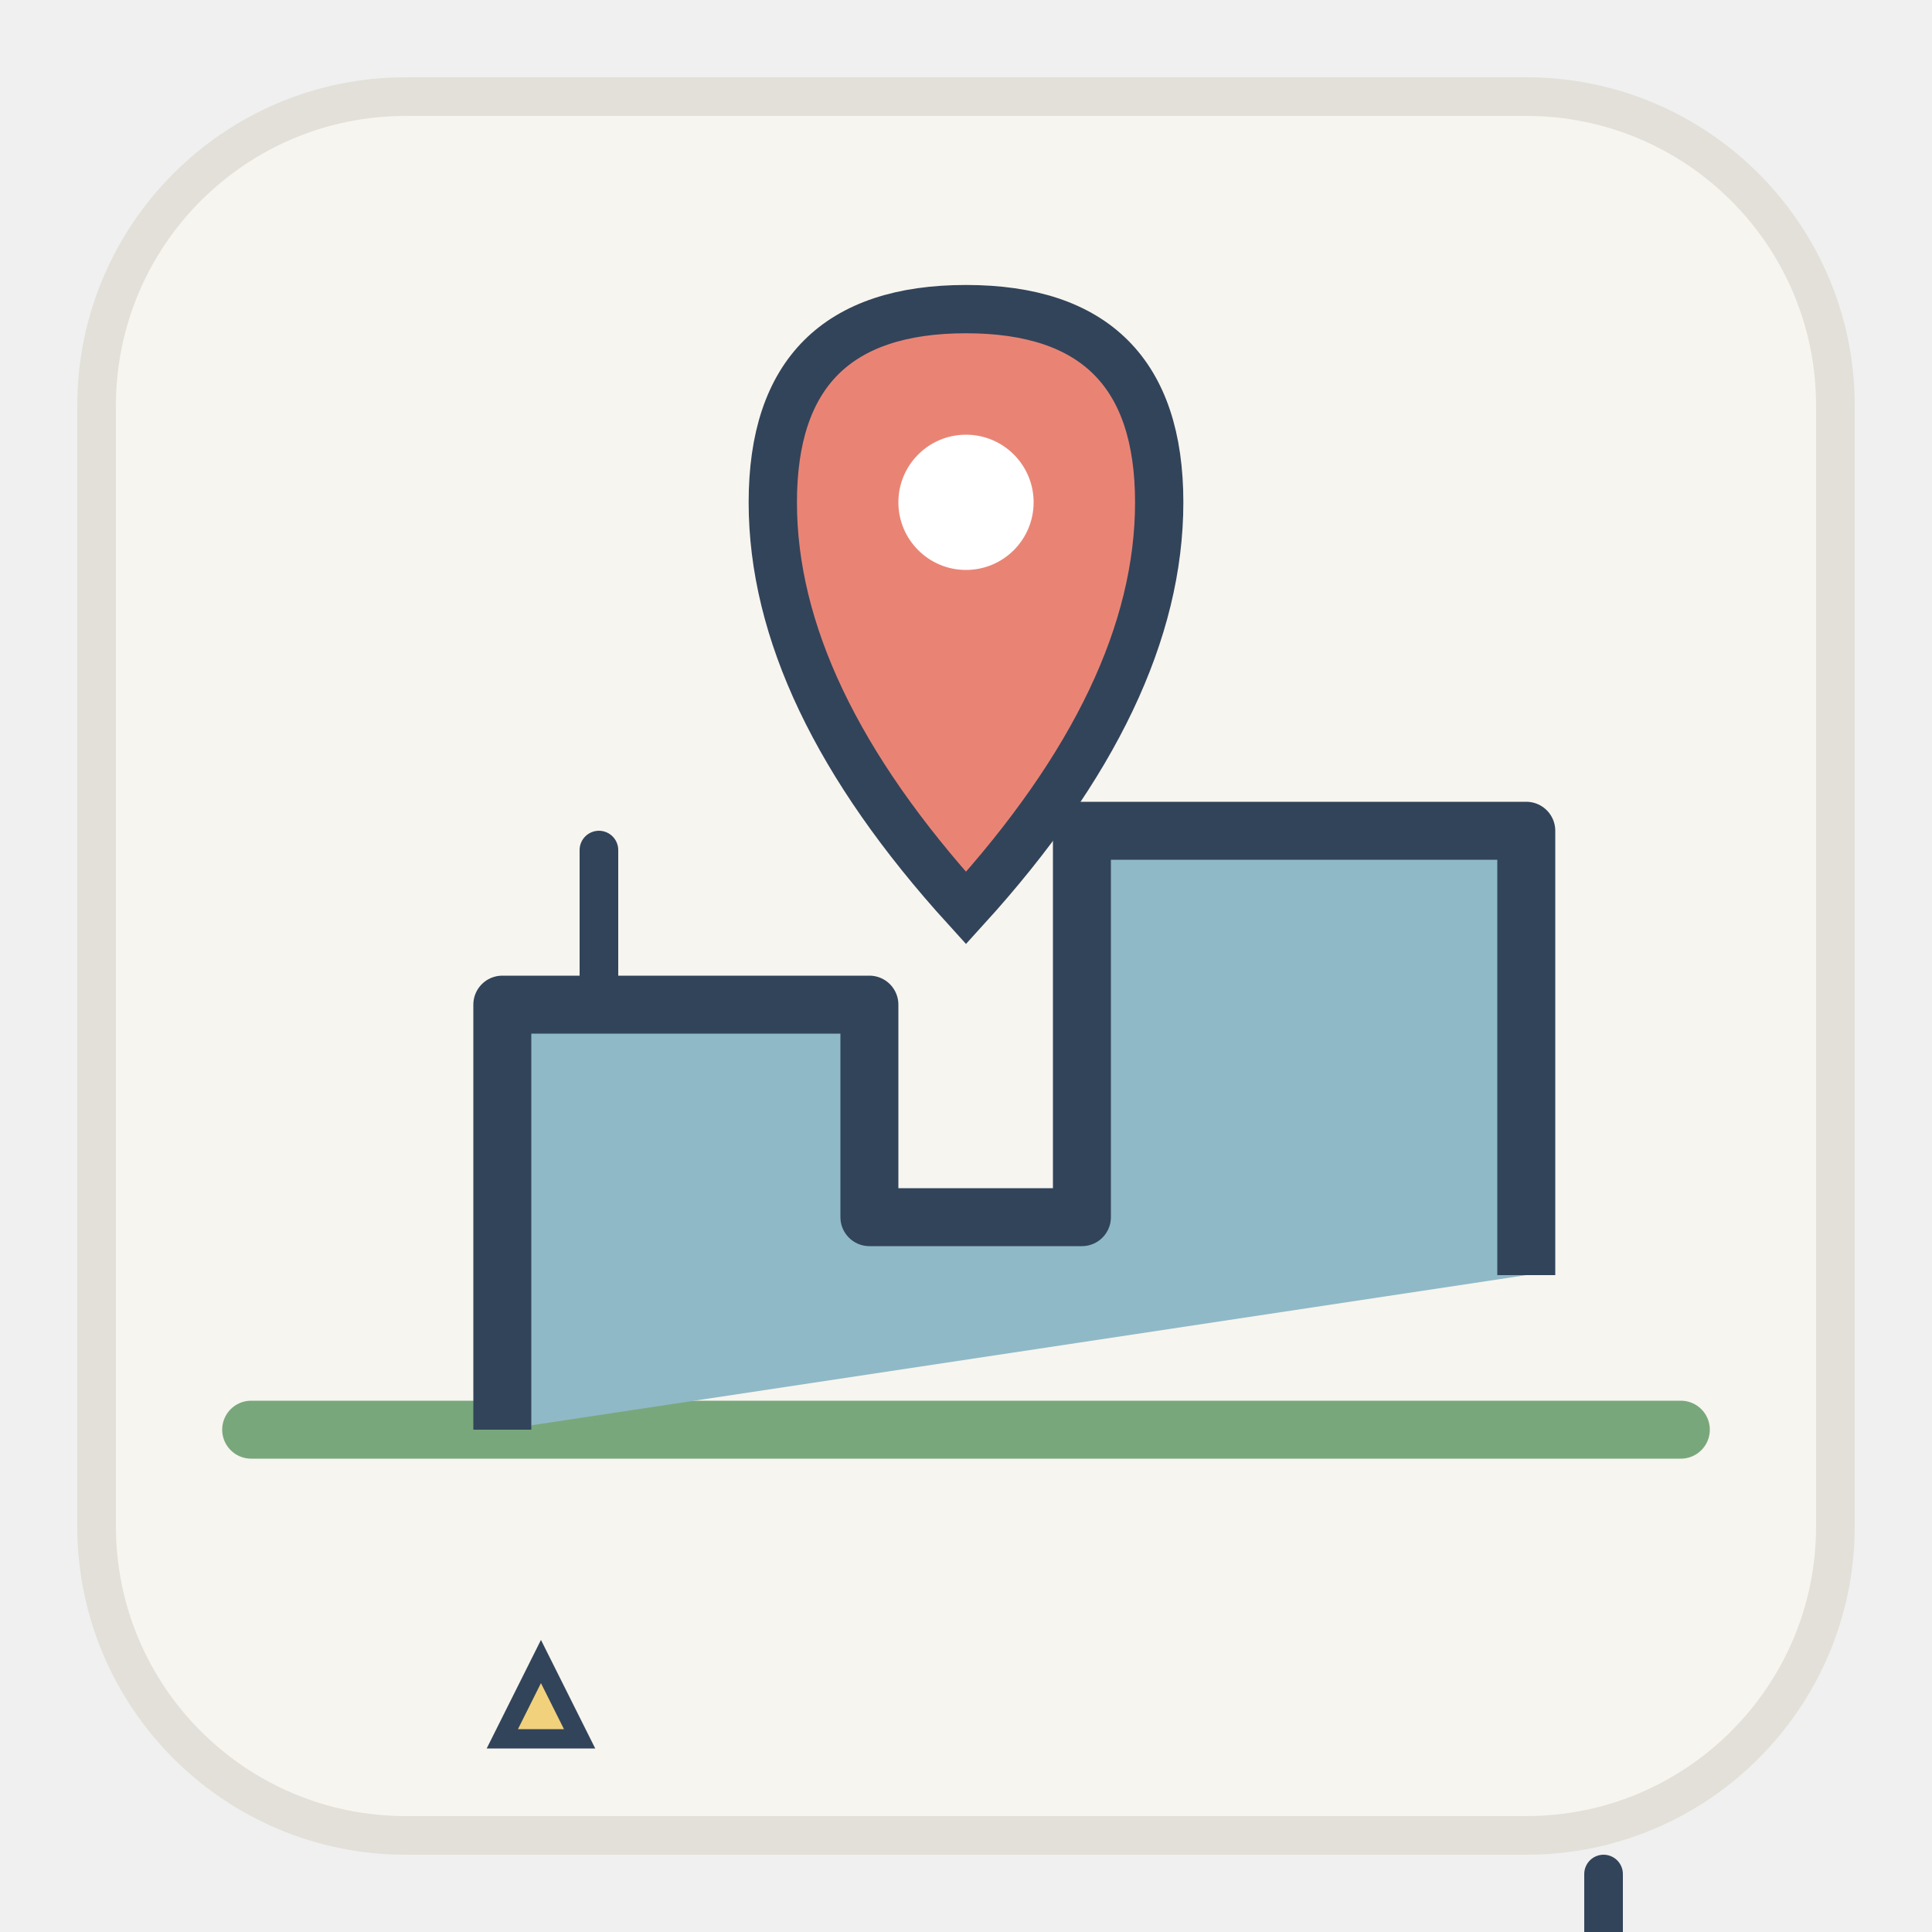
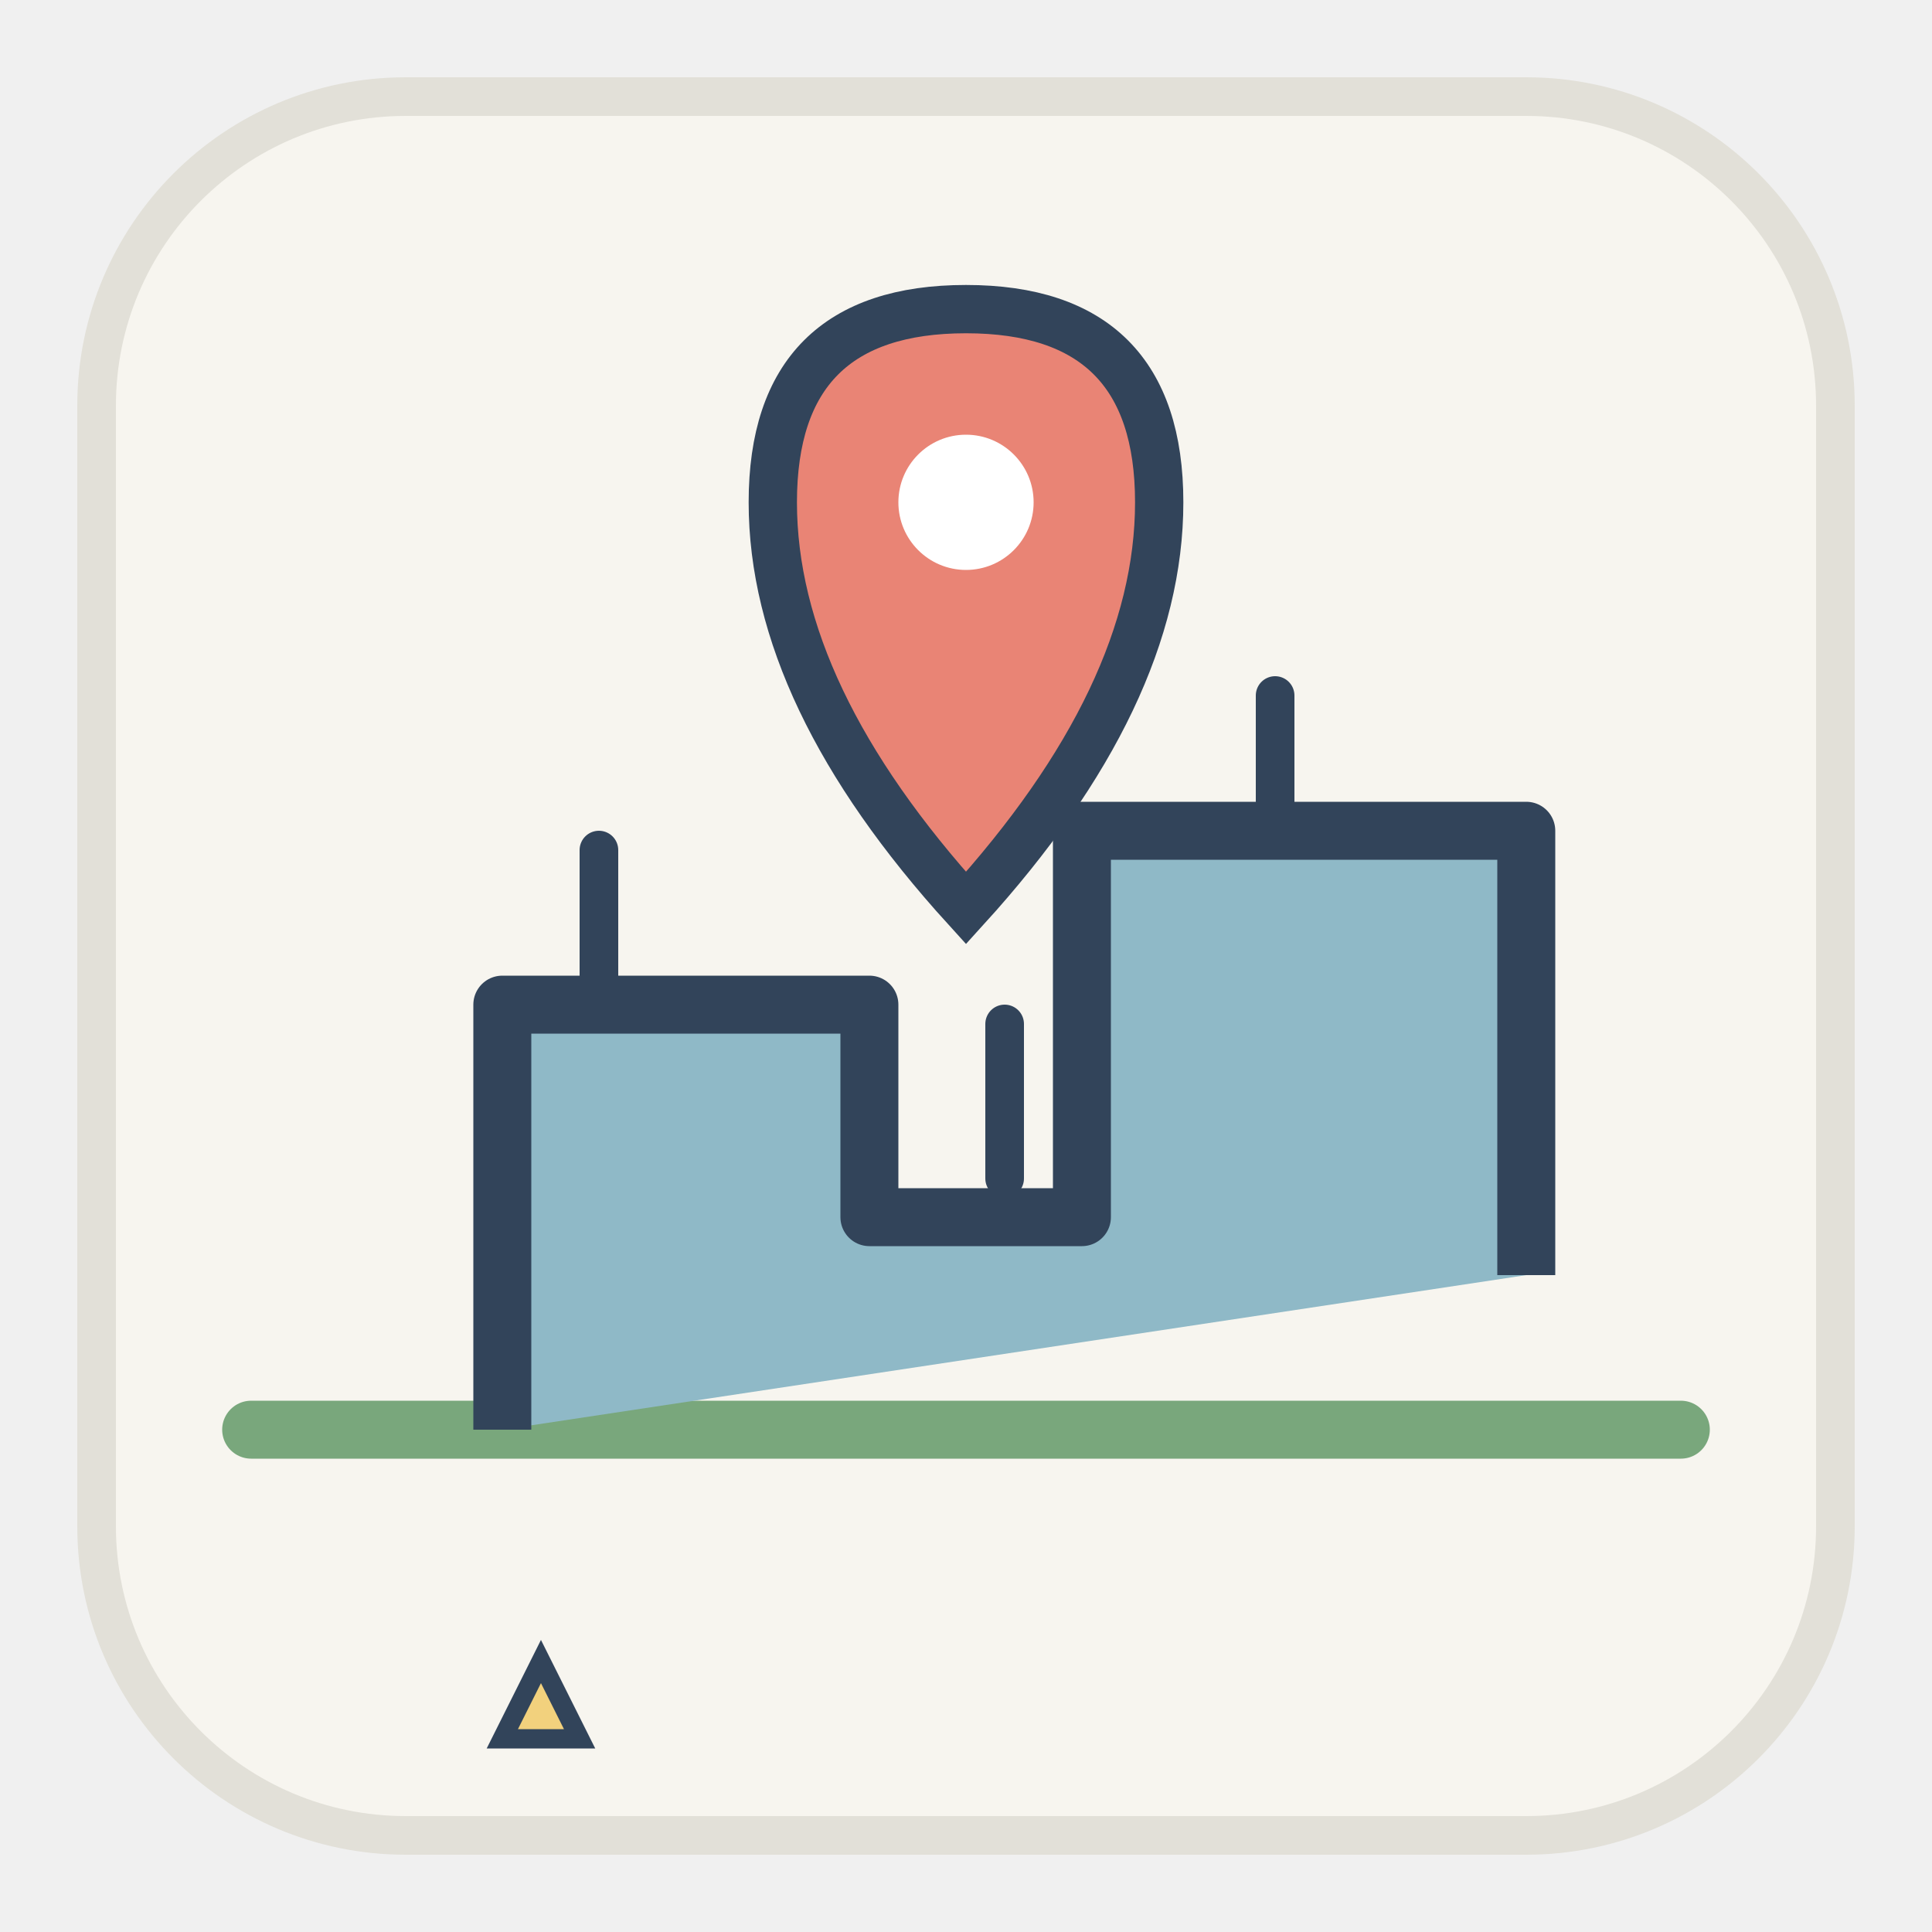
<svg xmlns="http://www.w3.org/2000/svg" viewBox="0 0 100 100">
  <rect x="5" y="5" width="90" height="90" rx="16" fill="#F7F5EF" stroke="#E2E0D8" stroke-width="2" />
  <path d="M26 90l2-4 2 4z" fill="#F2D17D" stroke="#32445A" stroke-width="1" />
  <path d="M13 74h74" stroke="#79A77C" stroke-width="3" stroke-linecap="round" />
  <path d="M26 74V52h19v11h11V43h23v23" fill="#8FB9C7" stroke="#32445A" stroke-width="3" stroke-linejoin="round" />
-   <path d="M31 51v-7m52 61v-8m66 42v-6" stroke="#32445A" stroke-width="2" stroke-linecap="round" />
+   <path d="M31 51v-7M52 61v-8M66 42v-6" stroke="#32445A" stroke-width="2" stroke-linecap="round" />
  <path d="M50 16q10 0 10 10 0 10-10 21-10-11-10-21 0-10 10-10z" fill="#E98475" stroke="#32445A" stroke-width="2.5" />
  <circle cx="50" cy="26" r="3.5" fill="#FFF" />
</svg>
